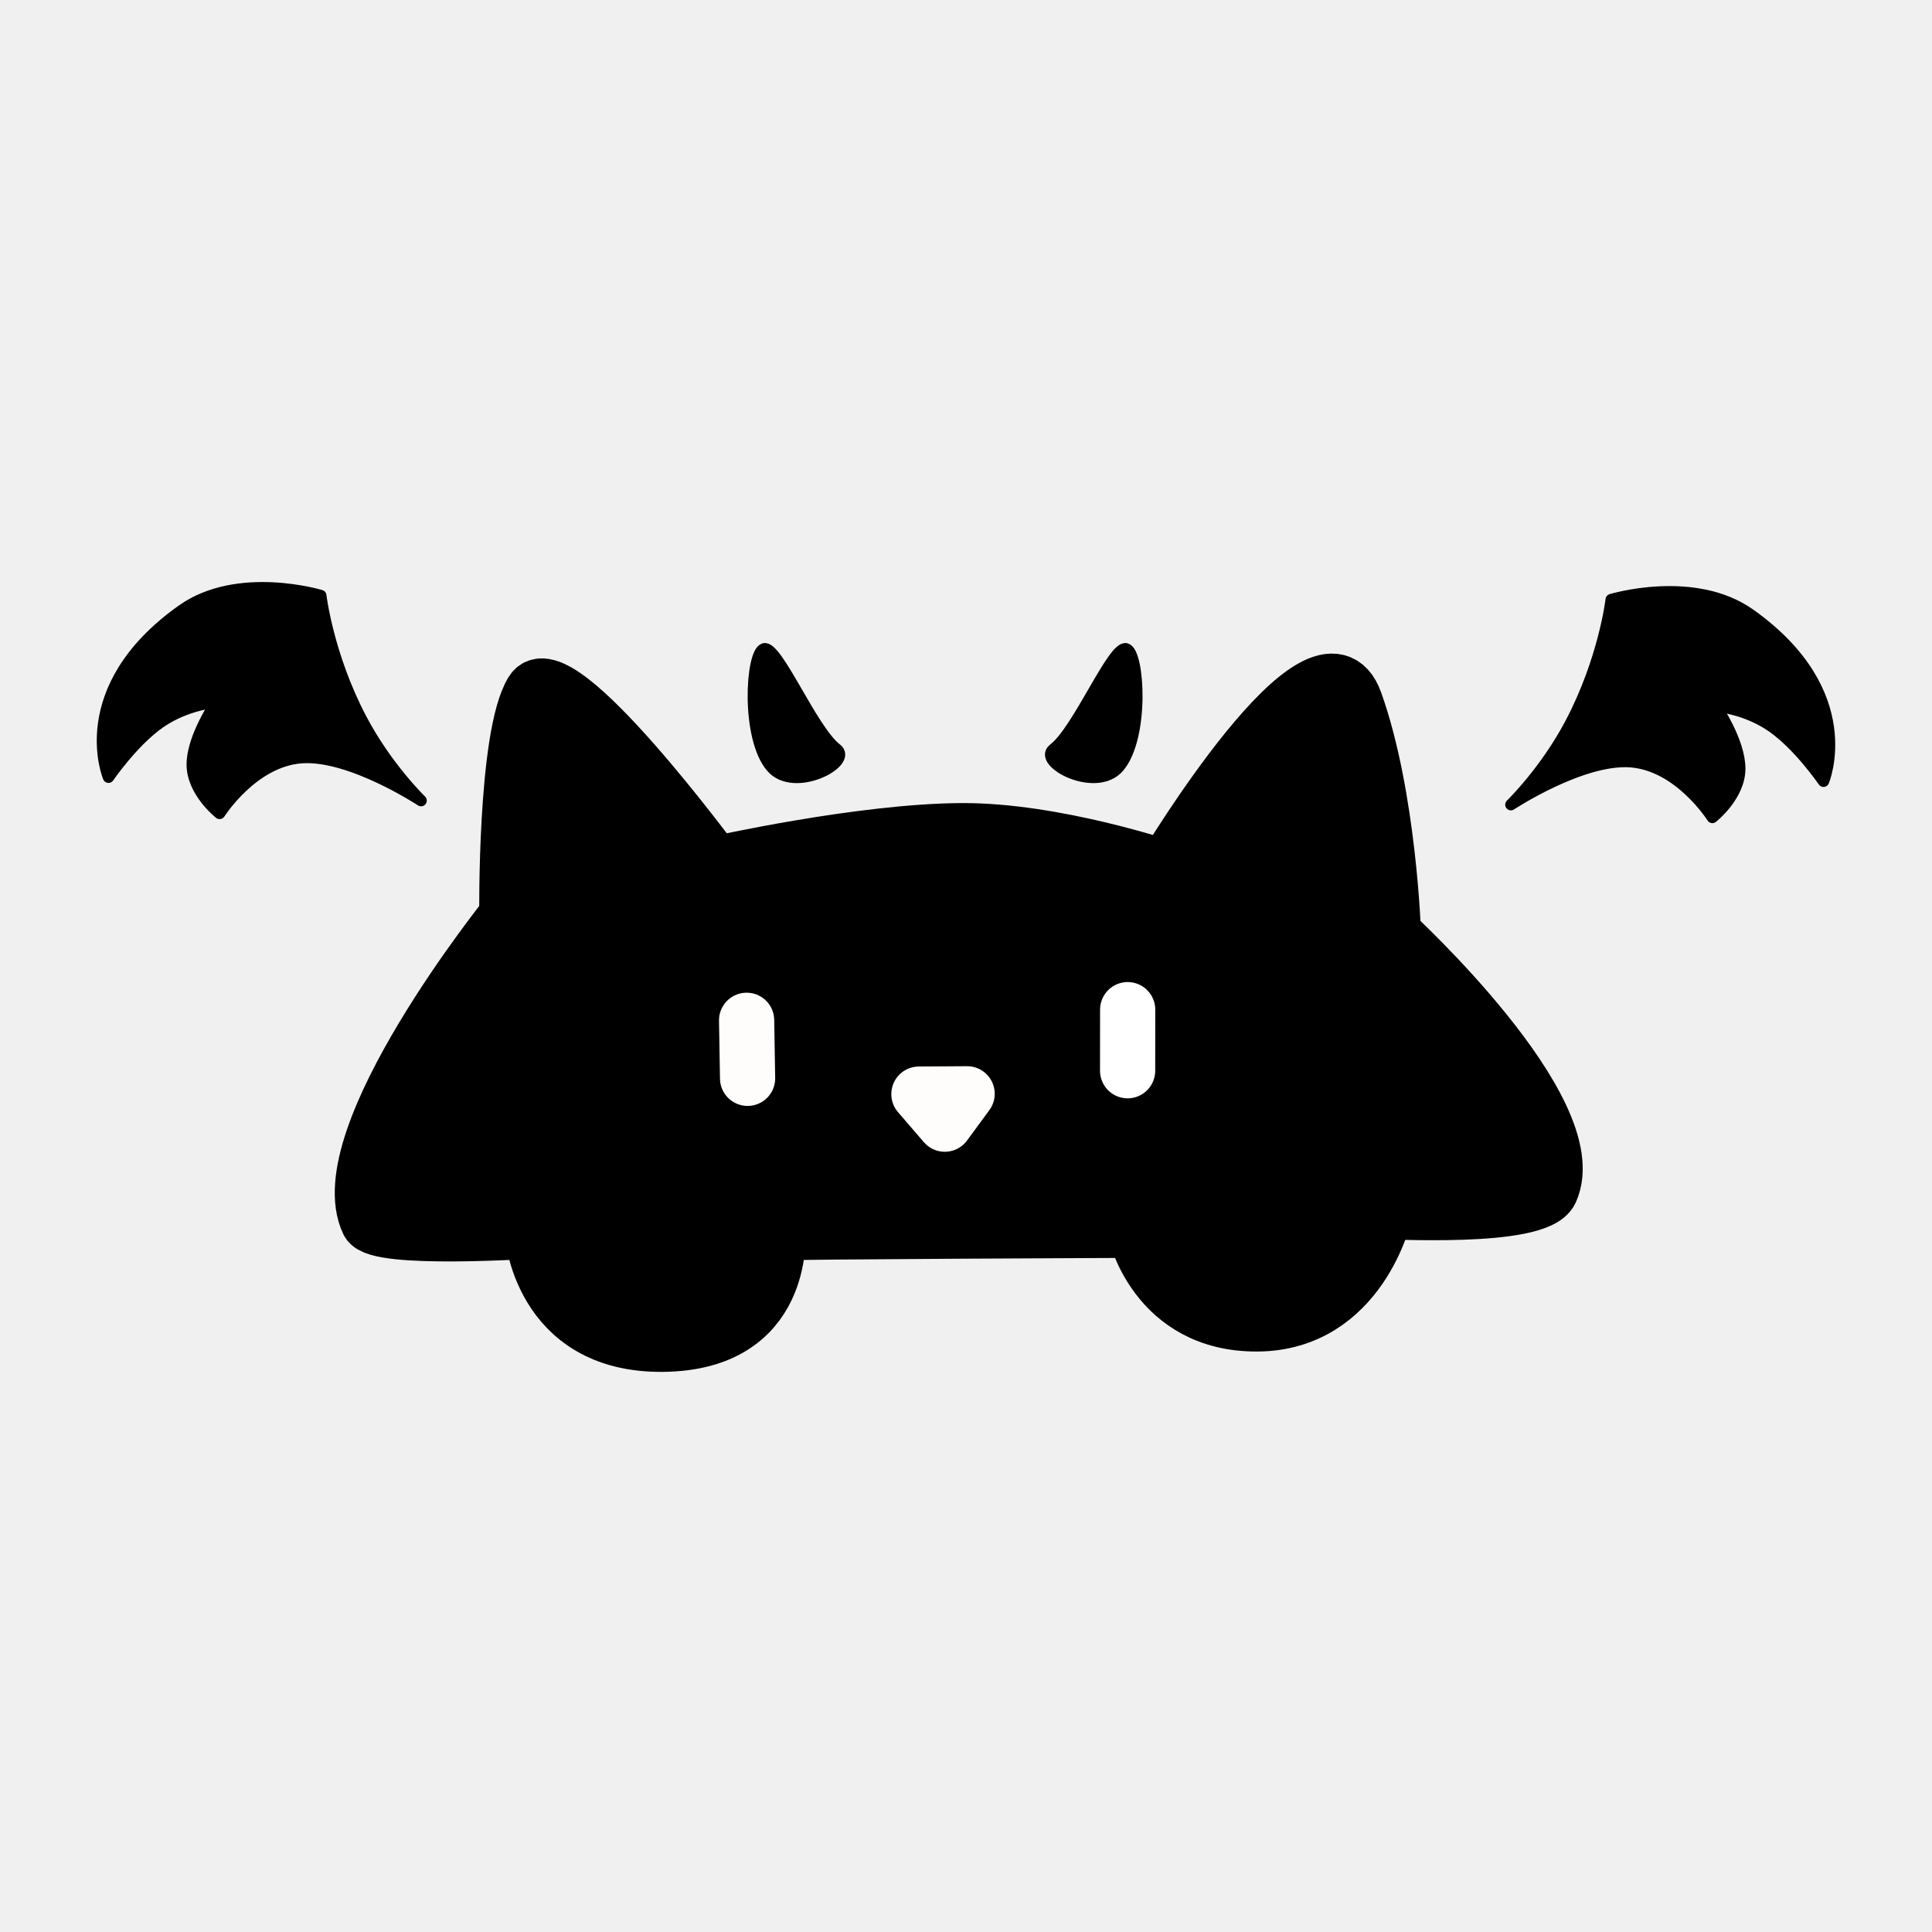
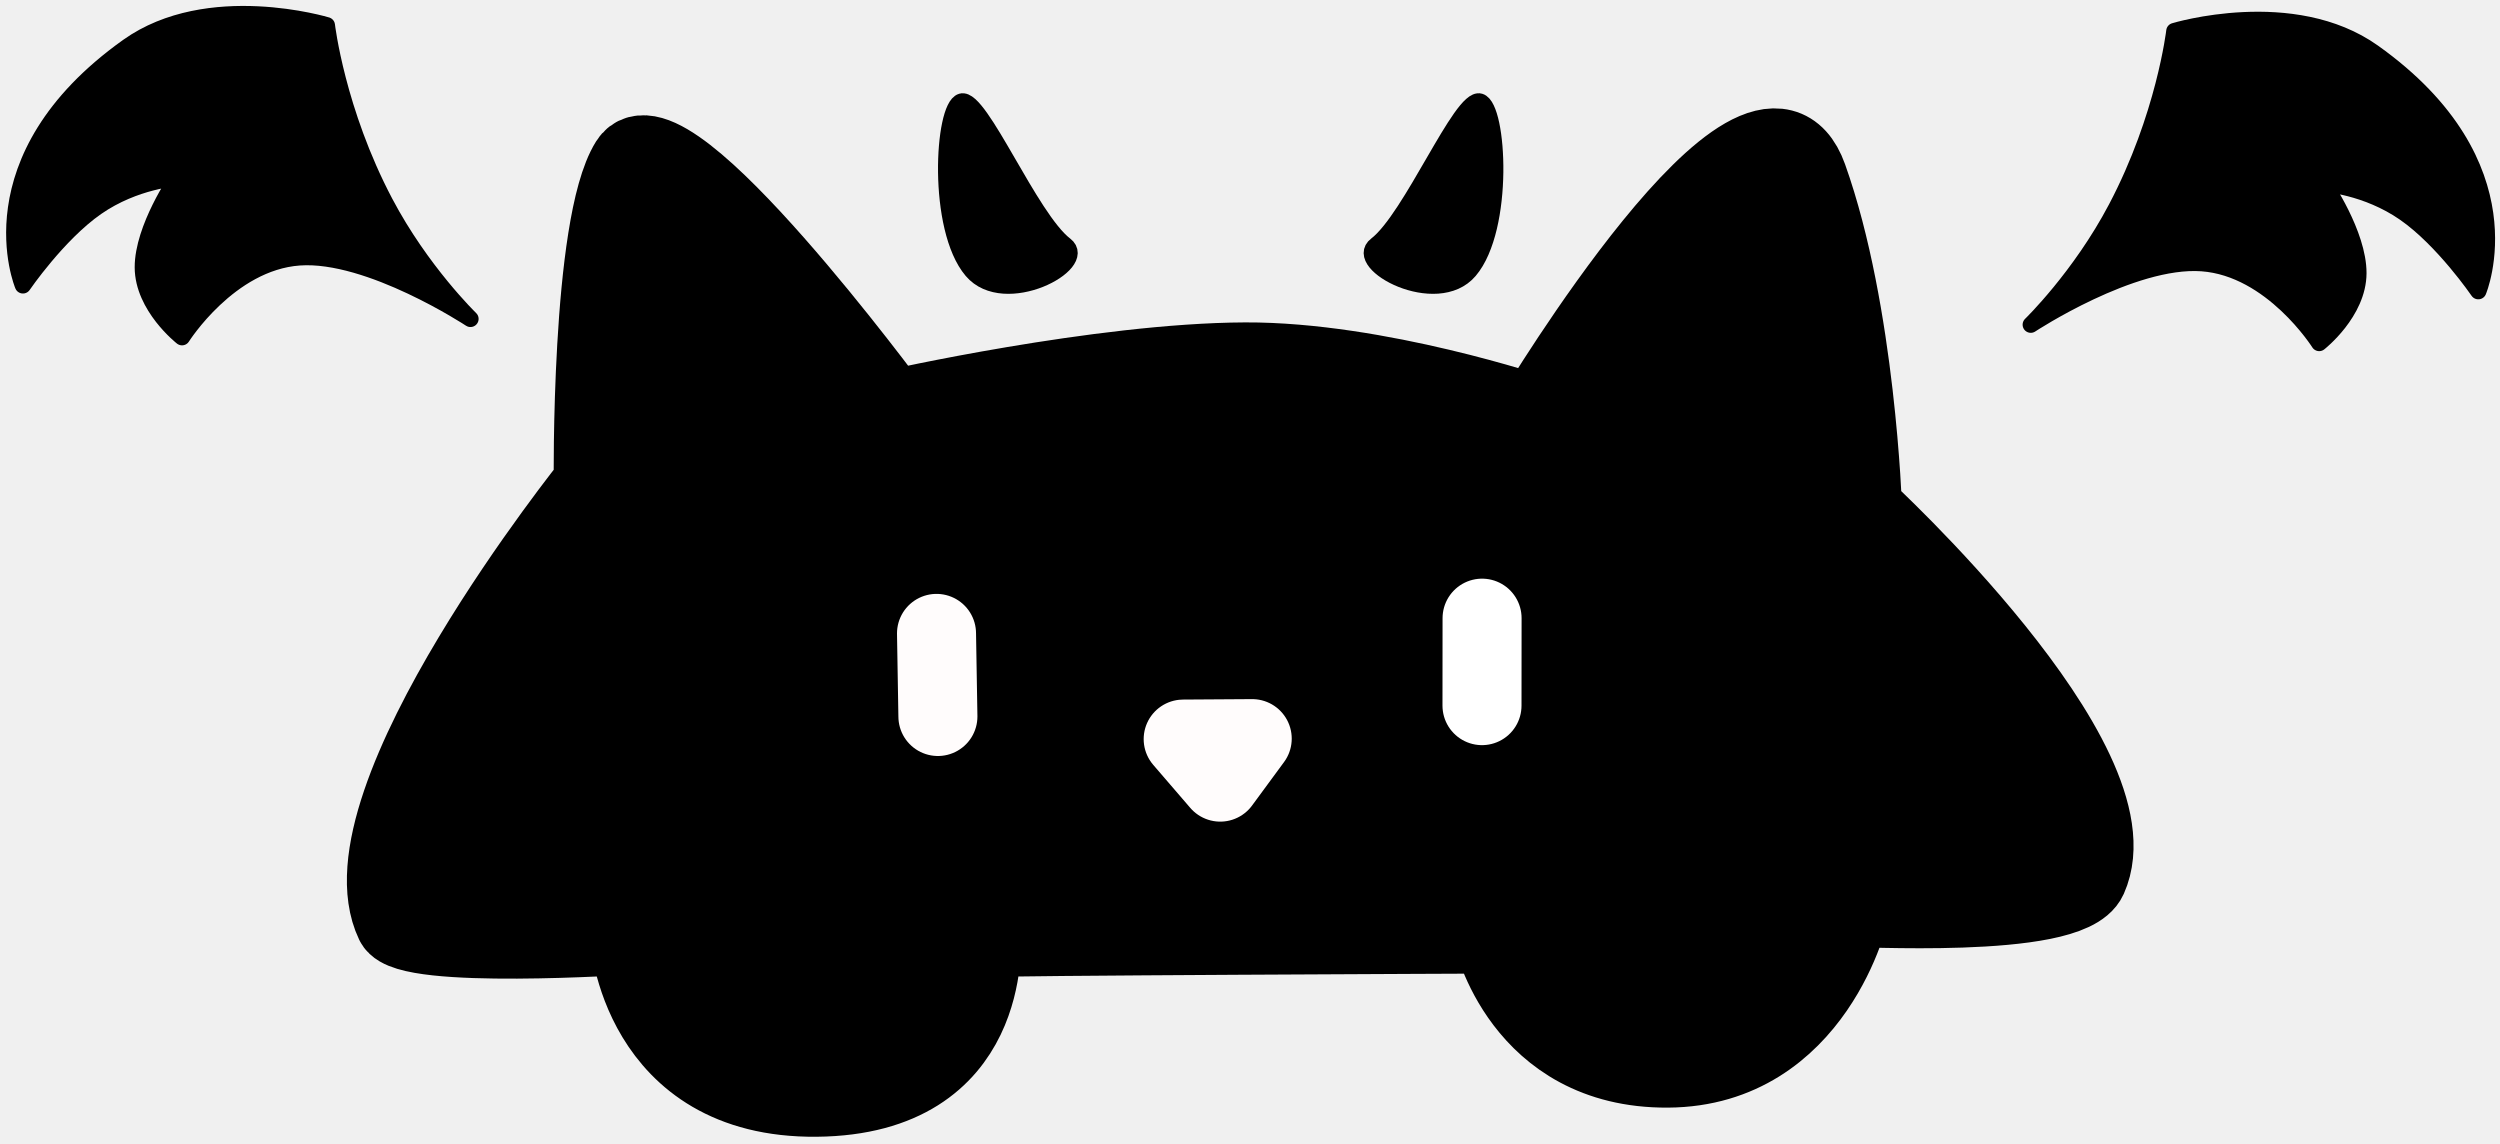
- <svg xmlns="http://www.w3.org/2000/svg" xmlns:ns1="http://vectornator.io" height="100%" stroke-miterlimit="10" style="fill-rule:nonzero;clip-rule:evenodd;stroke-linecap:round;stroke-linejoin:round;" version="1.1" viewBox="0 0 350 350" width="100%" xml:space="preserve">
+ <svg xmlns="http://www.w3.org/2000/svg" xmlns:ns1="http://vectornator.io" height="100%" stroke-miterlimit="10" style="fill-rule:nonzero;clip-rule:evenodd;stroke-linecap:round;stroke-linejoin:round;" version="1.1" viewBox="0 0 316.337 144.667" width="100%" xml:space="preserve">
  <defs />
  <g id="Layer-3" ns1:layerName="Layer 3">
    <g opacity="1">
-       <path d="M96.423 125.223C91.452 133.197 91.82 165.854 91.82 165.854C91.82 165.854 59.428 206.179 66.713 221.437C68.358 224.881 96.378 223.022 96.378 223.022C96.378 223.022 97.61 243.744 120.061 243.528C142.513 243.311 140.758 223.584 141.052 223.356C141.346 223.128 205.575 222.877 205.575 222.877C205.575 222.877 209.254 239.963 227.791 239.842C246.328 239.721 250.973 219.811 250.852 219.568C250.731 219.326 278.512 221.149 280.923 215.754C287.408 201.239 252.431 169.086 252.431 169.086C252.431 169.086 251.619 144.239 245.502 127.137C239.386 110.035 211.055 157.182 211.055 157.182C211.055 157.182 191.04 150.414 174.312 150.484C155.966 150.561 129.586 156.514 129.586 156.514C129.586 156.514 101.059 117.788 96.423 125.223Z" fill="#000000" fill-rule="nonzero" opacity="1" stroke="#000000" stroke-linecap="round" stroke-linejoin="round" stroke-width="10" />
-       <path d="M135.256 184.836L135.432 195.348" fill="none" opacity="1" stroke="#fffcfc" stroke-linecap="round" stroke-linejoin="round" stroke-width="10" />
-       <path d="M204.288 182.909L204.278 193.974" fill="none" opacity="1" stroke="#ffffff" stroke-linecap="round" stroke-linejoin="round" stroke-width="10" />
-       <path d="M166.468 198.209L175.203 198.152L171.156 203.654L166.468 198.209Z" fill="none" opacity="1" stroke="#fffcfc" stroke-linecap="round" stroke-linejoin="round" stroke-width="10" />
-       <path d="M138.409 117.543C136.048 118.244 135.182 133.571 139.737 138.939C143.868 143.808 154.64 138.054 151.541 135.693C147.105 132.312 140.77 116.842 138.409 117.543Z" fill="#000000" fill-rule="nonzero" opacity="1" stroke="#000000" stroke-linecap="round" stroke-linejoin="round" stroke-width="2.063" />
-       <path d="M204.019 117.543C206.38 118.244 207.246 133.571 202.691 138.939C198.56 143.808 187.788 138.054 190.887 135.693C195.323 132.312 201.659 116.842 204.019 117.543Z" fill="#000000" fill-rule="nonzero" opacity="1" stroke="#000000" stroke-linecap="round" stroke-linejoin="round" stroke-width="2.063" />
-       <path d="M291.887 108.622C291.887 108.622 290.627 119.462 284.53 131.031C279.933 139.756 273.717 145.772 273.717 145.772C273.717 145.772 286.491 137.354 295.365 137.987C304.239 138.62 310.212 148.089 310.212 148.089C310.212 148.089 315.155 144.225 315.171 139.258C315.188 134.292 310.808 127.939 310.808 127.939C310.808 127.939 316.154 128.255 321.037 131.654C325.921 135.052 330.344 141.531 330.344 141.531C330.344 141.531 337.097 125.576 317.058 111.303C306.89 104.061 291.887 108.622 291.887 108.622Z" fill="#000000" fill-rule="nonzero" opacity="1" stroke="#000000" stroke-linecap="round" stroke-linejoin="round" stroke-width="2.063" />
-       <path d="M58.112 107.889C58.112 107.889 59.373 118.728 65.469 130.298C70.067 139.022 76.283 145.039 76.283 145.039C76.283 145.039 63.508 136.621 54.635 137.254C45.761 137.887 39.787 147.356 39.787 147.356C39.787 147.356 34.845 143.491 34.828 138.525C34.811 133.558 39.192 127.206 39.192 127.206C39.192 127.206 33.846 127.522 28.962 130.92C24.078 134.318 19.656 140.798 19.656 140.798C19.656 140.798 12.902 124.843 32.942 110.569C43.109 103.327 58.112 107.889 58.112 107.889Z" fill="#000000" fill-rule="nonzero" opacity="1" stroke="#000000" stroke-linecap="round" stroke-linejoin="round" stroke-width="2.063" />
+       <path d="M79.669 20.534C74.698 28.508 75.066 61.166 75.066 61.166C75.066 61.166 42.674 101.49 49.959 116.748C51.603 120.192 79.624 118.333 79.624 118.333C79.624 118.333 80.856 139.056 103.307 138.839C125.759 138.622 124.004 118.896 124.298 118.667C124.592 118.439 188.82 118.188 188.82 118.188C188.82 118.188 192.499 135.274 211.037 135.153C229.574 135.032 234.219 115.122 234.098 114.88C233.977 114.637 261.758 116.461 264.168 111.066C270.654 96.551 235.677 64.397 235.677 64.397C235.677 64.397 234.865 39.55 228.748 22.448C222.632 5.346 194.301 52.493 194.301 52.493C194.301 52.493 174.286 45.726 157.558 45.795C139.212 45.872 112.831 51.825 112.831 51.825C112.831 51.825 84.305 13.099 79.669 20.534Z" fill="#000000" fill-rule="nonzero" opacity="1" stroke="#000000" stroke-linecap="round" stroke-linejoin="round" stroke-width="10" />
+       <path d="M118.502 80.147L118.678 90.66" fill="none" opacity="1" stroke="#fffcfc" stroke-linecap="round" stroke-linejoin="round" stroke-width="10" />
+       <path d="M187.534 78.22L187.524 89.286" fill="none" opacity="1" stroke="#ffffff" stroke-linecap="round" stroke-linejoin="round" stroke-width="10" />
+       <path d="M149.714 93.52L158.449 93.463L154.402 98.965L149.714 93.52Z" fill="none" opacity="1" stroke="#fffcfc" stroke-linecap="round" stroke-linejoin="round" stroke-width="10" />
+       <path d="M121.655 12.854C119.294 13.555 118.428 28.883 122.983 34.25C127.114 39.12 137.886 33.365 134.787 31.004C130.351 27.624 124.016 12.154 121.655 12.854Z" fill="#000000" fill-rule="nonzero" opacity="1" stroke="#000000" stroke-linecap="round" stroke-linejoin="round" stroke-width="2.063" />
+       <path d="M187.265 12.854C189.626 13.555 190.492 28.883 185.937 34.25C181.806 39.12 171.034 33.365 174.133 31.004C178.569 27.624 184.904 12.154 187.265 12.854Z" fill="#000000" fill-rule="nonzero" opacity="1" stroke="#000000" stroke-linecap="round" stroke-linejoin="round" stroke-width="2.063" />
+       <path d="M275.133 3.933C275.133 3.933 273.873 14.773 267.776 26.342C263.179 35.067 256.963 41.083 256.963 41.083C256.963 41.083 269.737 32.666 278.611 33.298C287.484 33.931 293.458 43.401 293.458 43.401C293.458 43.401 298.4 39.536 298.417 34.569C298.434 29.603 294.054 23.25 294.054 23.25C294.054 23.25 299.399 23.567 304.283 26.965C309.167 30.363 313.59 36.843 313.59 36.843C313.59 36.843 320.343 20.887 300.303 6.614C290.136-0.628 275.133 3.933 275.133 3.933Z" fill="#000000" fill-rule="nonzero" opacity="1" stroke="#000000" stroke-linecap="round" stroke-linejoin="round" stroke-width="2.063" />
+       <path d="M41.358 3.2C41.358 3.2 42.619 14.04 48.715 25.609C53.312 34.334 59.529 40.35 59.529 40.35C59.529 40.35 46.754 31.932 37.88 32.565C29.007 33.198 23.033 42.667 23.033 42.667C23.033 42.667 18.091 38.803 18.074 33.836C18.057 28.87 22.438 22.517 22.438 22.517C22.438 22.517 17.092 22.833 12.208 26.231C7.324 29.63 2.902 36.109 2.902 36.109C2.902 36.109-3.852 20.154 16.188 5.881C26.355-1.361 41.358 3.2 41.358 3.2Z" fill="#000000" fill-rule="nonzero" opacity="1" stroke="#000000" stroke-linecap="round" stroke-linejoin="round" stroke-width="2.063" />
    </g>
  </g>
</svg>
